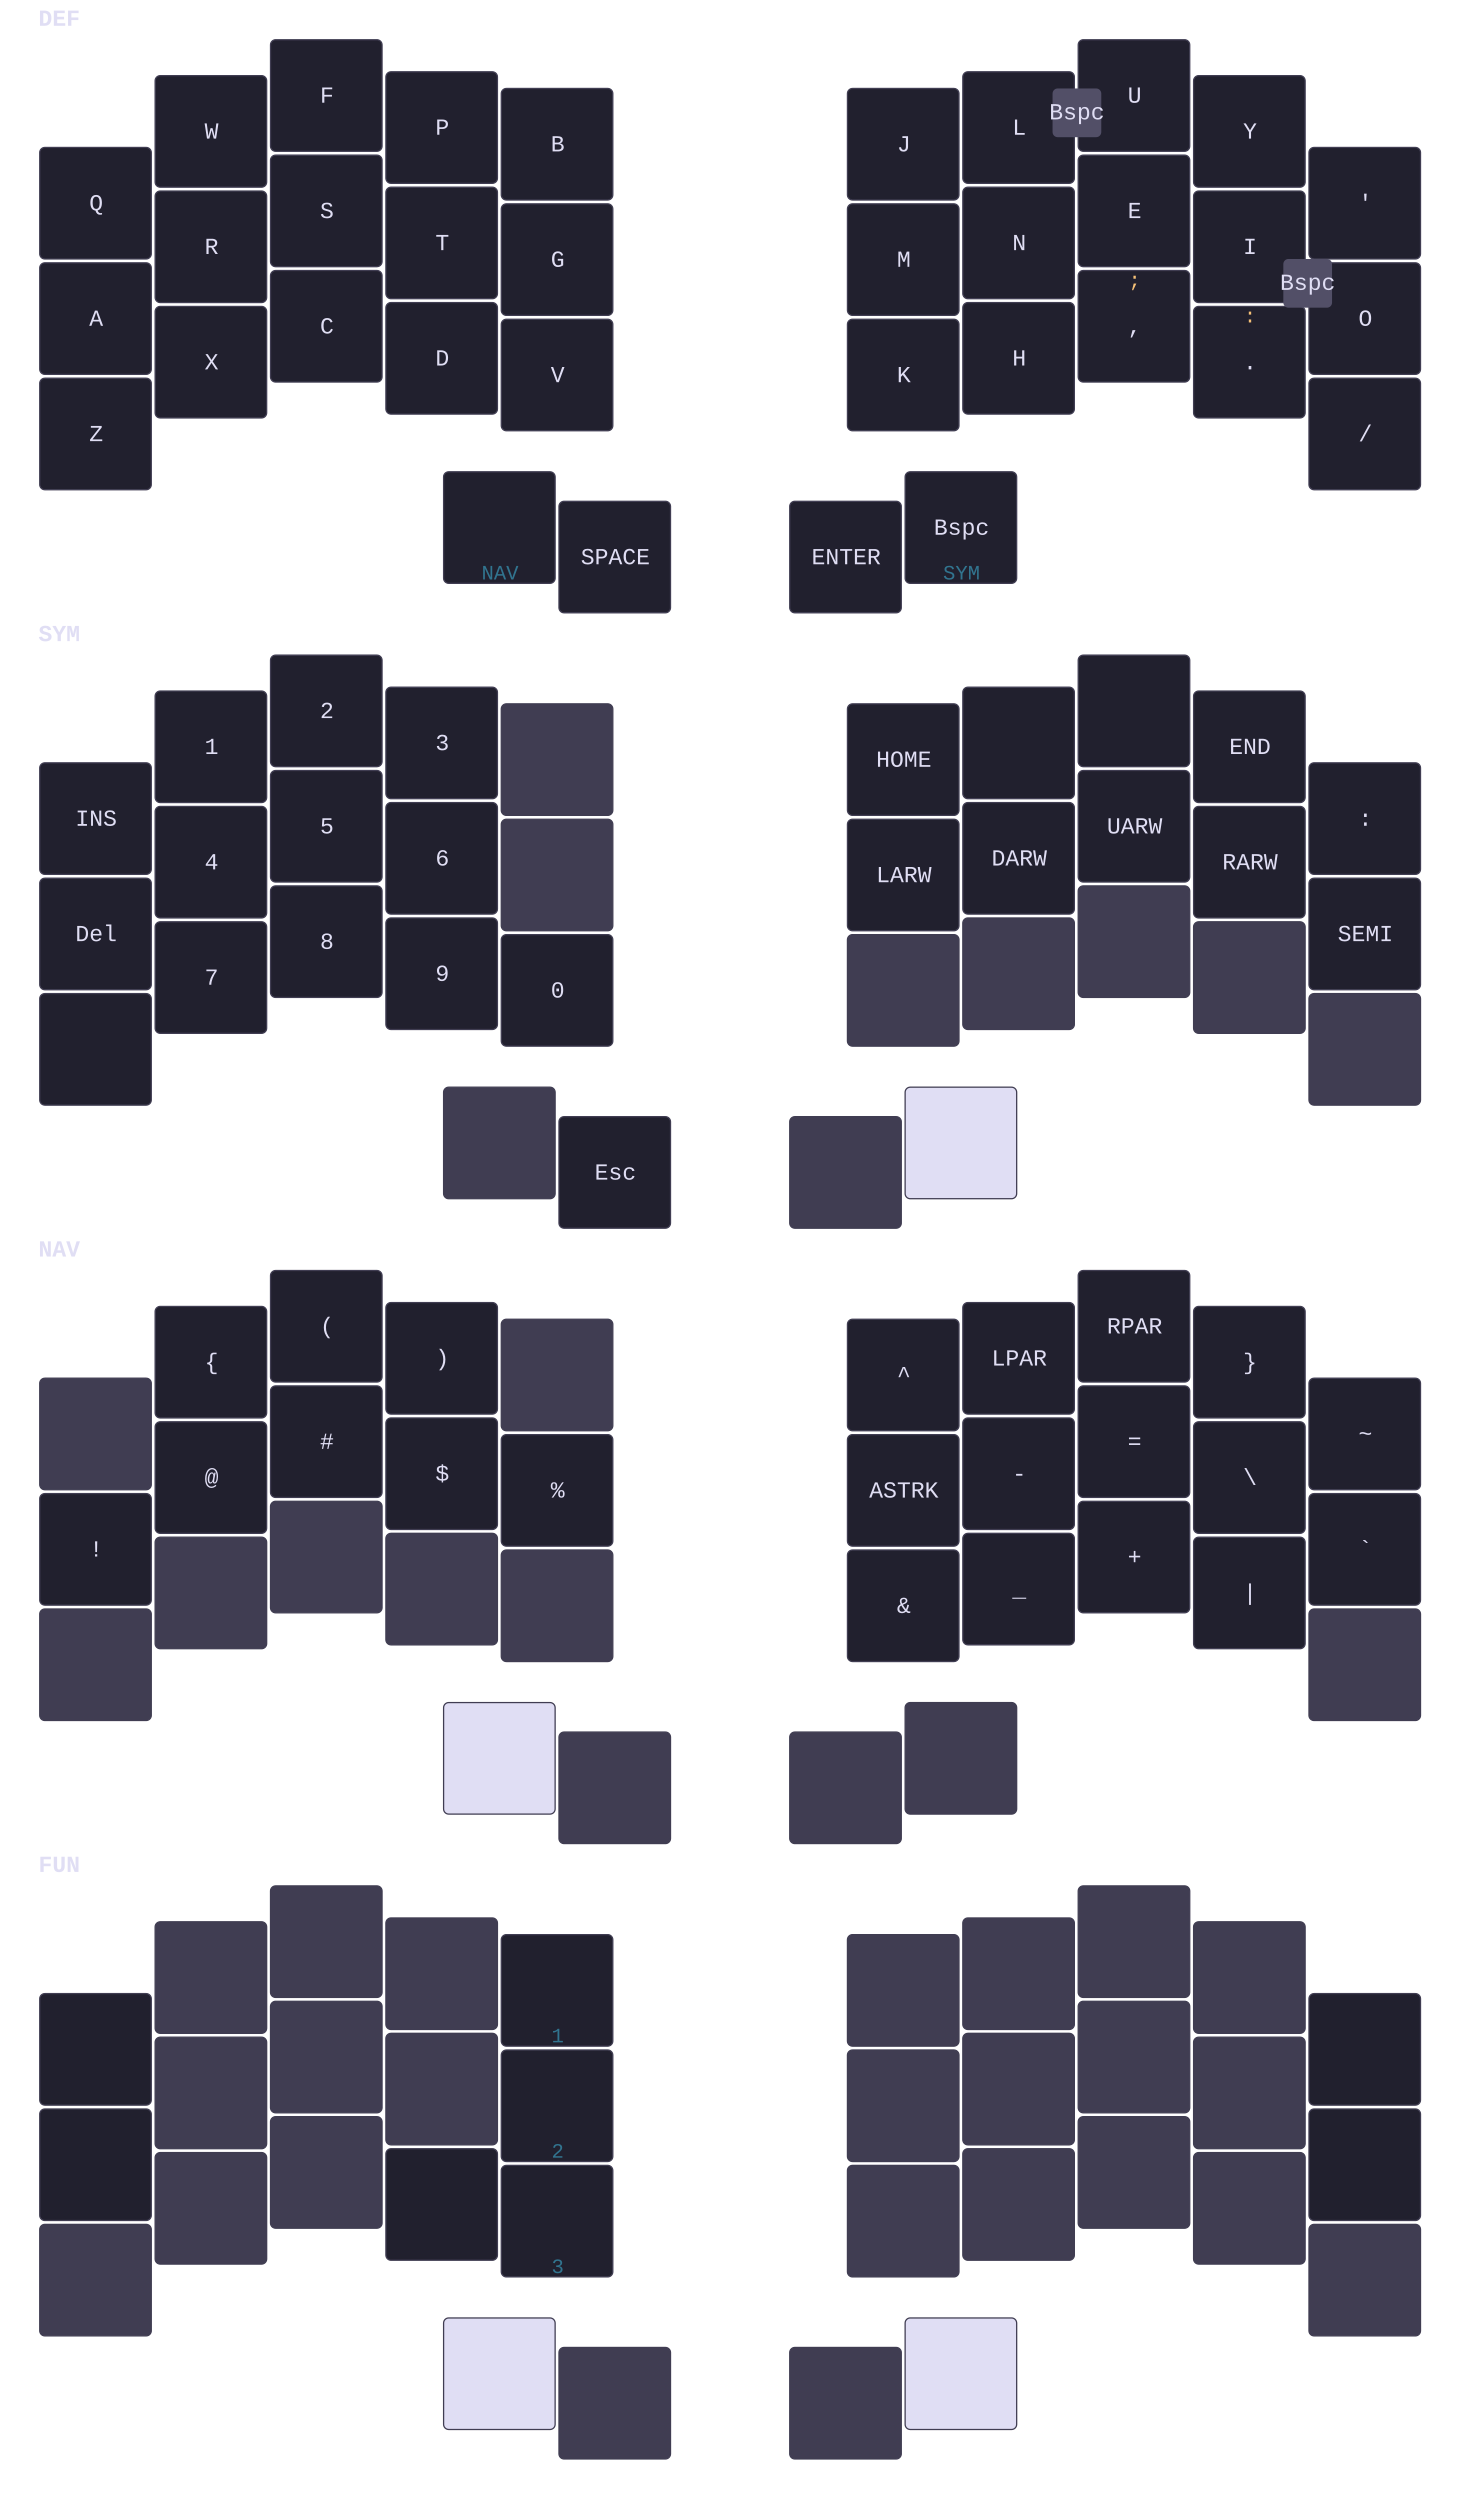
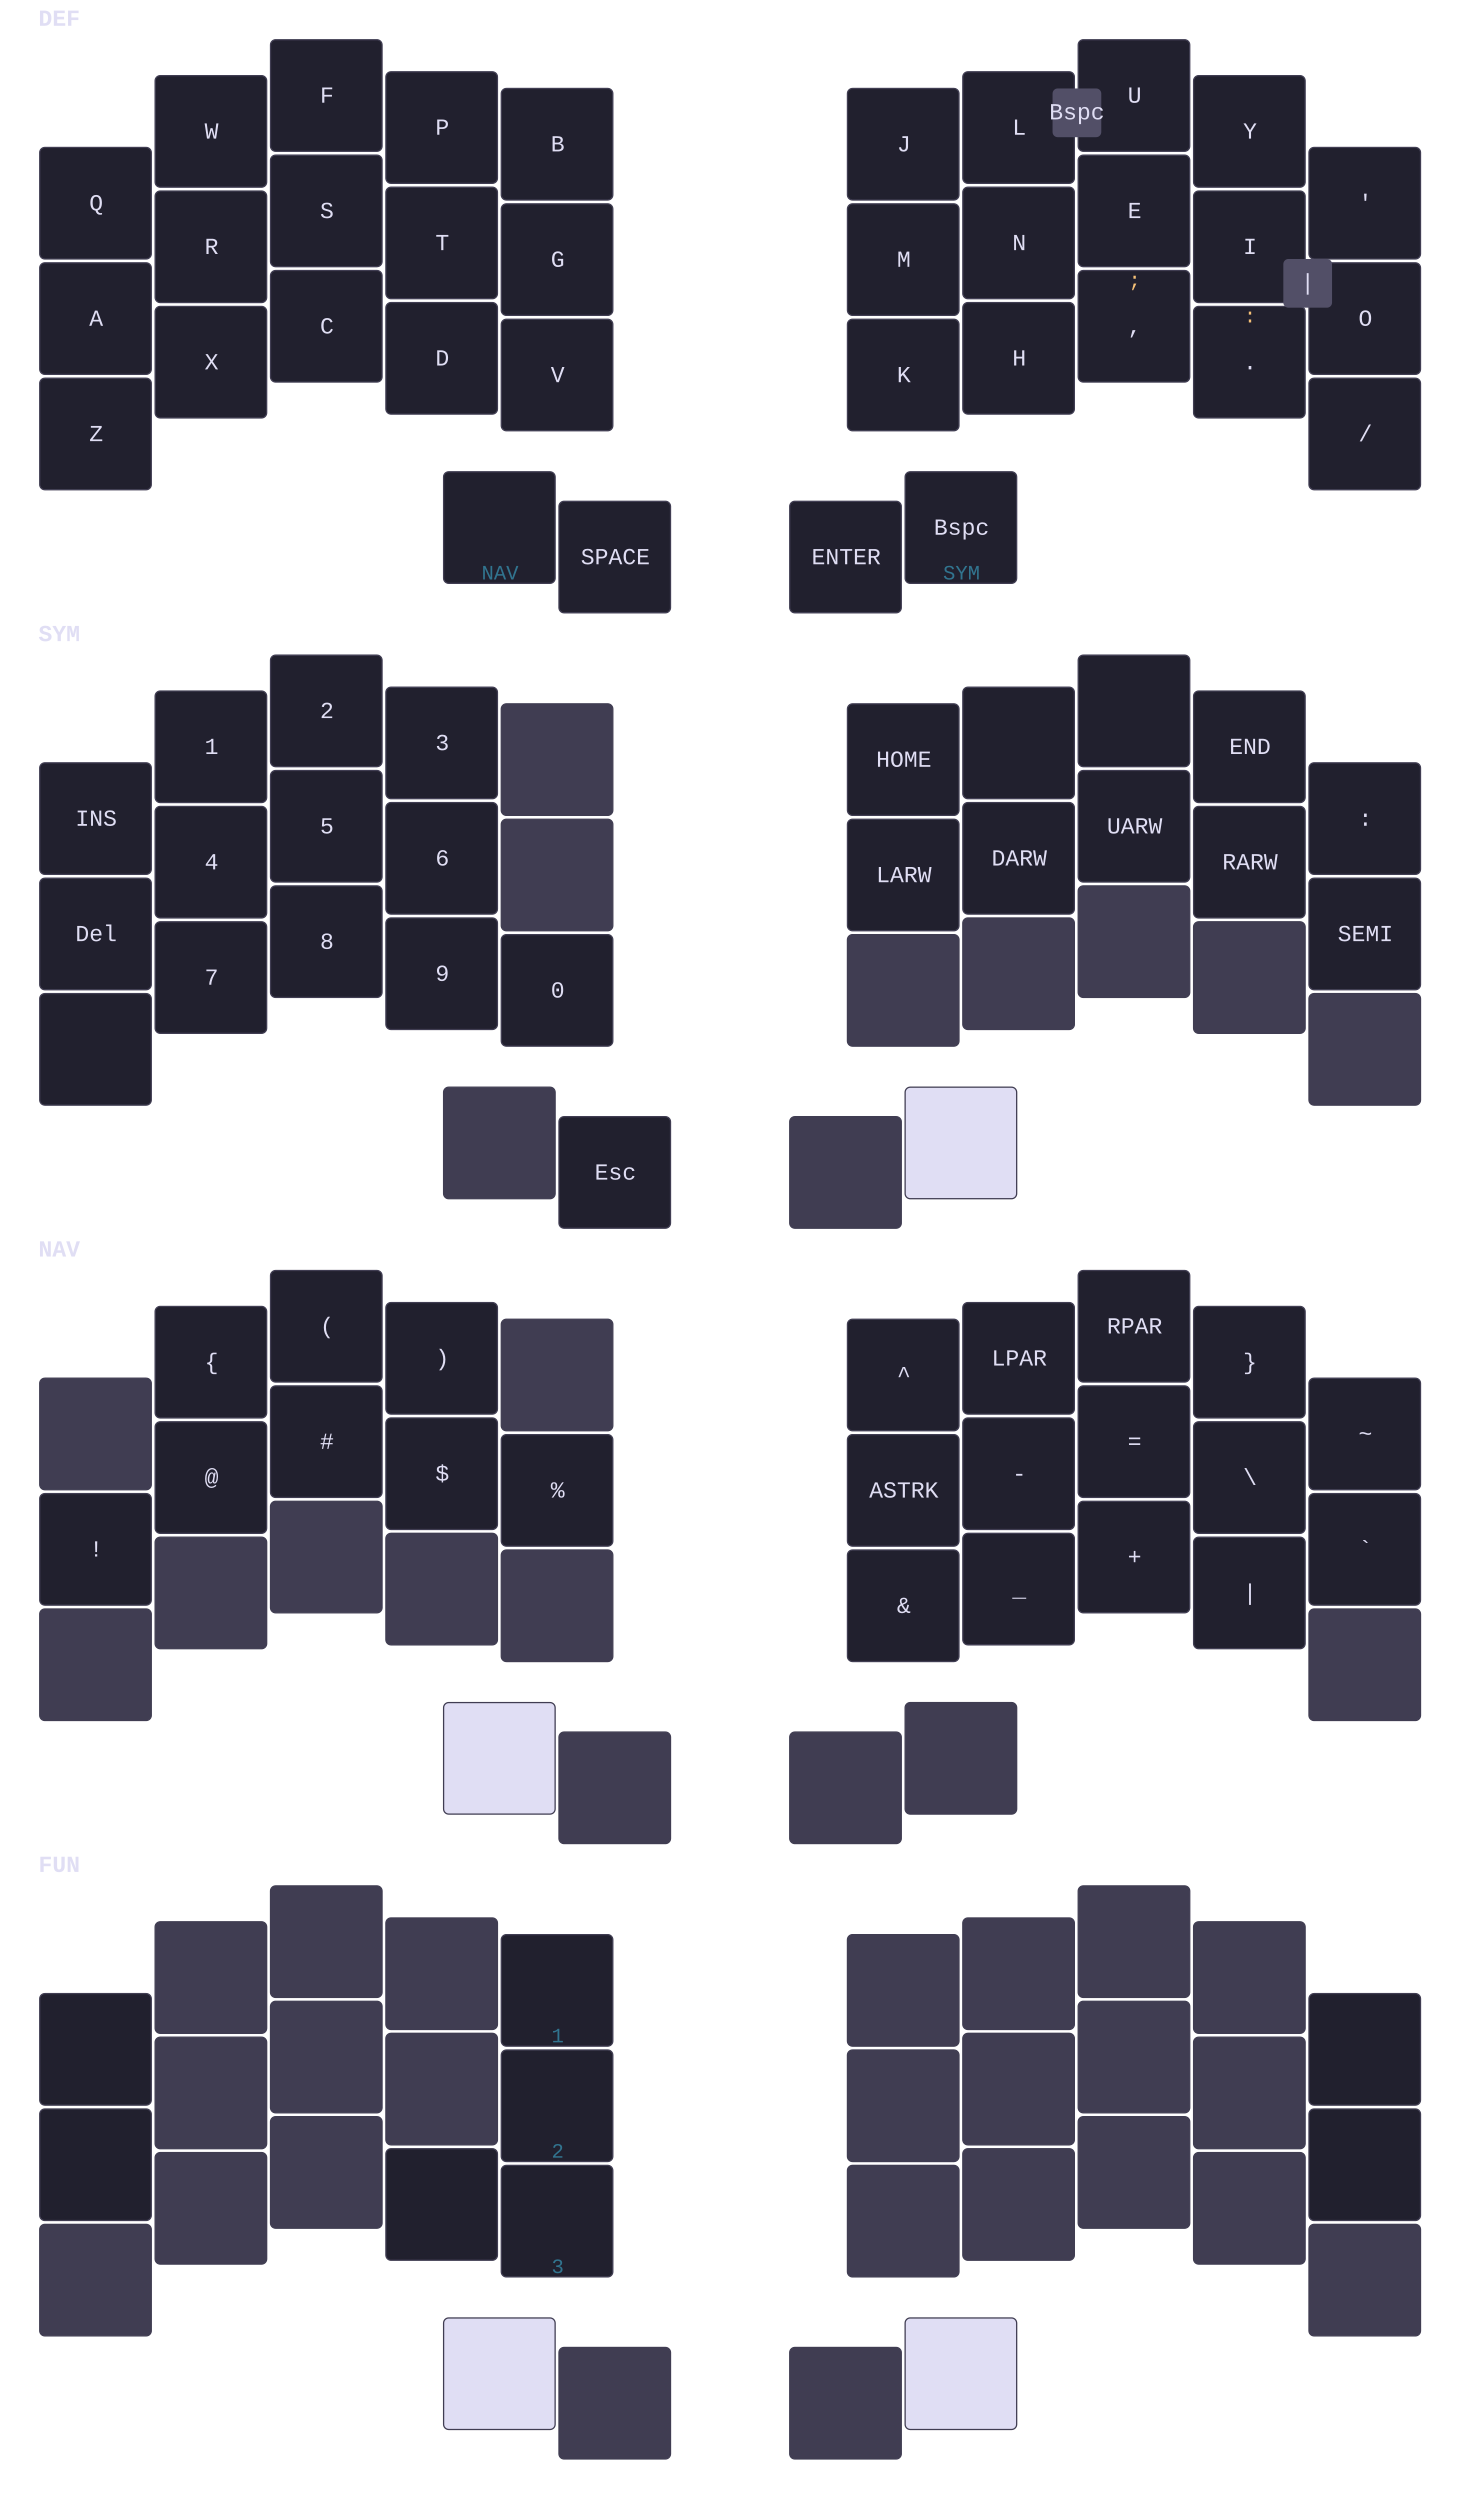
<svg xmlns="http://www.w3.org/2000/svg" xmlns:xlink="http://www.w3.org/1999/xlink" width="1140" height="1950" viewBox="0 0 1140 1950" class="keymap">
  <defs>/* start glyphs */
<svg id="mdi:alpha-w-box">
      <svg id="mdi-alpha-w-box" viewBox="0 0 24 24">
        <path d="M9,17H15A2,2 0 0,0 17,15V7H15V15H13V8H11V15H9V7H7V15A2,2 0 0,0 9,17M5,3H19A2,2 0 0,1 21,5V19A2,2 0 0,1 19,21H5A2,2 0 0,1 3,19V5A2,2 0 0,1 5,3Z" />
      </svg>
    </svg>
    <svg id="mdi:apple-keyboard-command">
      <svg id="mdi-apple-keyboard-command" viewBox="0 0 24 24">
        <path d="M6,2A4,4 0 0,1 10,6V8H14V6A4,4 0 0,1 18,2A4,4 0 0,1 22,6A4,4 0 0,1 18,10H16V14H18A4,4 0 0,1 22,18A4,4 0 0,1 18,22A4,4 0 0,1 14,18V16H10V18A4,4 0 0,1 6,22A4,4 0 0,1 2,18A4,4 0 0,1 6,14H8V10H6A4,4 0 0,1 2,6A4,4 0 0,1 6,2M16,18A2,2 0 0,0 18,20A2,2 0 0,0 20,18A2,2 0 0,0 18,16H16V18M14,10H10V14H14V10M6,16A2,2 0 0,0 4,18A2,2 0 0,0 6,20A2,2 0 0,0 8,18V16H6M8,6A2,2 0 0,0 6,4A2,2 0 0,0 4,6A2,2 0 0,0 6,8H8V6M18,8A2,2 0 0,0 20,6A2,2 0 0,0 18,4A2,2 0 0,0 16,6V8H18Z" />
      </svg>
    </svg>
    <svg id="mdi:apple-keyboard-control">
      <svg id="mdi-apple-keyboard-control" viewBox="0 0 24 24">
        <path d="M19.78,11.78L18.36,13.19L12,6.83L5.64,13.19L4.22,11.78L12,4L19.78,11.78Z" />
      </svg>
    </svg>
    <svg id="mdi:apple-keyboard-option">
      <svg id="mdi-apple-keyboard-option" viewBox="0 0 24 24">
        <path d="M3,4H9.11L16.15,18H21V20H14.88L7.84,6H3V4M14,4H21V6H14V4Z" />
      </svg>
    </svg>
    <svg id="mdi:apple-keyboard-shift">
      <svg id="mdi-apple-keyboard-shift" viewBox="0 0 24 24">
        <path d="M15,18V12H17.17L12,6.83L6.83,12H9V18H15M12,4L22,14H17V20H7V14H2L12,4Z" />
      </svg>
    </svg>
    <svg id="mdi:backup-restore">
      <svg id="mdi-backup-restore" viewBox="0 0 24 24">
        <path d="M12,3A9,9 0 0,0 3,12H0L4,16L8,12H5A7,7 0 0,1 12,5A7,7 0 0,1 19,12A7,7 0 0,1 12,19C10.5,19 9.09,18.5 7.94,17.7L6.5,19.14C8.04,20.3 9.94,21 12,21A9,9 0 0,0 21,12A9,9 0 0,0 12,3M14,12A2,2 0 0,0 12,10A2,2 0 0,0 10,12A2,2 0 0,0 12,14A2,2 0 0,0 14,12Z" />
      </svg>
    </svg>
    <svg id="mdi:bluetooth-connect">
      <svg id="mdi-bluetooth-connect" viewBox="0 0 24 24">
        <path d="M19,10L17,12L19,14L21,12M14.88,16.29L13,18.17V14.41M13,5.83L14.88,7.71L13,9.58M17.71,7.71L12,2H11V9.58L6.41,5L5,6.41L10.59,12L5,17.58L6.41,19L11,14.41V22H12L17.71,16.29L13.41,12M7,12L5,10L3,12L5,14L7,12Z" />
      </svg>
    </svg>
    <svg id="mdi:bluetooth-off">
      <svg id="mdi-bluetooth-off" viewBox="0 0 24 24">
        <path d="M13,5.83L14.88,7.71L13.28,9.31L14.69,10.72L17.71,7.7L12,2H11V7.03L13,9.03M5.41,4L4,5.41L10.59,12L5,17.59L6.41,19L11,14.41V22H12L16.29,17.71L18.59,20L20,18.59M13,18.17V14.41L14.88,16.29" />
      </svg>
    </svg>
    <svg id="mdi:chevron-double-down">
      <svg id="mdi-chevron-double-down" viewBox="0 0 24 24">
        <path d="M16.59,5.59L18,7L12,13L6,7L7.41,5.59L12,10.17L16.59,5.59M16.59,11.59L18,13L12,19L6,13L7.41,11.59L12,16.17L16.59,11.59Z" />
      </svg>
    </svg>
    <svg id="mdi:chevron-double-up">
      <svg id="mdi-chevron-double-up" viewBox="0 0 24 24">
        <path d="M7.41,18.41L6,17L12,11L18,17L16.59,18.41L12,13.83L7.41,18.41M7.41,12.41L6,11L12,5L18,11L16.59,12.41L12,7.83L7.41,12.41Z" />
      </svg>
    </svg>
    <svg id="mdi:keyboard-tab">
      <svg id="mdi-keyboard-tab" viewBox="0 0 24 24">
        <path d="M20,18H22V6H20M11.59,7.41L15.17,11H1V13H15.17L11.59,16.58L13,18L19,12L13,6L11.59,7.41Z" />
      </svg>
    </svg>
    <svg id="mdi:progress-download">
      <svg id="mdi-progress-download" viewBox="0 0 24 24">
        <path d="M13,2.03C17.73,2.5 21.5,6.25 21.95,11C22.5,16.5 18.5,21.38 13,21.93V19.93C16.64,19.5 19.5,16.61 19.96,12.97C20.5,8.58 17.39,4.59 13,4.05V2.05L13,2.03M11,2.06V4.06C9.57,4.26 8.22,4.84 7.1,5.74L5.67,4.26C7.19,3 9.05,2.25 11,2.06M4.26,5.67L5.69,7.1C4.8,8.23 4.24,9.58 4.05,11H2.05C2.25,9.04 3,7.19 4.26,5.67M2.06,13H4.06C4.24,14.42 4.81,15.77 5.69,16.9L4.27,18.33C3.03,16.81 2.26,14.96 2.06,13M7.1,18.37C8.23,19.25 9.58,19.82 11,20V22C9.04,21.79 7.18,21 5.67,19.74L7.1,18.37M12,16.5L7.5,12H11V8H13V12H16.5L12,16.5Z" />
      </svg>
    </svg>
    <svg id="mdi:transfer">
      <svg id="mdi-transfer" viewBox="0 0 24 24">
        <path d="M8 4A2 2 0 0 0 6 6V10H8V6H16V9H13.5L17 12.5L20.5 9H18V6A2 2 0 0 0 16 4H8M3 12V14H11V12H3M3 15V17H11V15H3M13 15V17H21V15H13M3 18V20H11V18H3M13 18V20H21V18H13Z" />
      </svg>
    </svg>
  </defs>/* end glyphs */
<style>/* inherit to force styles through use tags */
svg path {
    fill: inherit;
}

/* root DOM */
svg.keymap {
    font-family: SFMono-Regular,Consolas,Liberation Mono,Menlo,monospace;
    font-size: 18px;
    font-kerning: normal;
    text-rendering: optimizeLegibility;
    background: #26233a;
}

rect.key {
    fill: #21202e ; /* switch background key color */
    stroke: #403d52; /* switch border color */
    stroke-width: 1;
}

/* default key side styling, only used is draw_key_sides is set */
rect.side {
    filter: brightness(90%);
}

/* color accent for combo boxes */
rect.combo, rect.combo-separate {
    fill: #524f67;
}

/* color accent for held keys */
rect.held, rect.combo.held {
    fill: #e0def4;
}

/* color accent for ghost (optional) keys */
rect.ghost, rect.combo.ghost {
    stroke-dasharray: 4, 4;
    stroke-width: 2;
}

text {
    text-anchor: middle;
    dominant-baseline: middle;
}

/* main layer keys text */
text.tap, text.combo, use.tap {
    fill: #e0def4;
}
text.hold {
    fill: #31748f;
    font-size: 16px; /* simlar to glyph_hold_size */
}
use.hold {
    fill: #31748f;
}

/* styling for layer labels */
text.label {
    font-weight: bold;
    text-anchor: start;
    fill: #e0def4;
    stroke-width: 0;
    paint-order: stroke;
    text-transform: uppercase;
}

/* styling for combo tap, and key hold/shifted label text */
text.combo, text.shifted {
}

text.hold {
    text-anchor: middle;
    dominant-baseline: auto;
}

text.shifted {
    text-anchor: middle;
    dominant-baseline: hanging;
    font-size: 16px;
    fill: #f6c177;
}

/* styling for hold/shifted label text in combo box */
text.combo.hold, text.combo.shifted {
    font-size: 8px;
}

/* lighter symbol for transparent keys */
rect.trans {
    fill: #403d52;
}
use.trans {
    fill: #6e6a86;
}

/* styling for combo dendrons */
path.combo {
    stroke-width: 1;
    stroke: gray;
    fill: none;
}

/* Start Tabler Icons Cleanup */
/* cannot use height/width with glyphs */
.icon-tabler &gt; path {
    fill: inherit;
    stroke: inherit;
    stroke-width: 2;
}
/* hide tabler's default box */
.icon-tabler &gt; path[stroke="none"][fill="none"] {
    visibility: hidden;
}
/* End Tabler Icons Cleanup */
</style>
  <g transform="translate(30, 0)" class="layer-DEF">
    <text x="0" y="15" class="label">DEF</text>
    <g transform="translate(0, 30)">
      <g transform="translate(45, 129)" class="key keypos-0">
        <rect rx="4" ry="4" x="-44" y="-44" width="87" height="87" class="key" />
        <text x="0" y="0" class="key tap">Q</text>
      </g>
      <g transform="translate(135, 73)" class="key keypos-1">
        <rect rx="4" ry="4" x="-44" y="-44" width="87" height="87" class="key" />
        <text x="0" y="0" class="key tap">W</text>
      </g>
      <g transform="translate(225, 45)" class="key keypos-2">
        <rect rx="4" ry="4" x="-44" y="-44" width="87" height="87" class="key" />
        <text x="0" y="0" class="key tap">F</text>
      </g>
      <g transform="translate(315, 70)" class="key keypos-3">
        <rect rx="4" ry="4" x="-44" y="-44" width="87" height="87" class="key" />
        <text x="0" y="0" class="key tap">P</text>
      </g>
      <g transform="translate(405, 83)" class="key keypos-4">
        <rect rx="4" ry="4" x="-44" y="-44" width="87" height="87" class="key" />
        <text x="0" y="0" class="key tap">B</text>
      </g>
      <g transform="translate(675, 83)" class="key keypos-5">
        <rect rx="4" ry="4" x="-44" y="-44" width="87" height="87" class="key" />
        <text x="0" y="0" class="key tap">J</text>
      </g>
      <g transform="translate(765, 70)" class="key keypos-6">
        <rect rx="4" ry="4" x="-44" y="-44" width="87" height="87" class="key" />
        <text x="0" y="0" class="key tap">L</text>
      </g>
      <g transform="translate(855, 45)" class="key keypos-7">
        <rect rx="4" ry="4" x="-44" y="-44" width="87" height="87" class="key" />
        <text x="0" y="0" class="key tap">U</text>
      </g>
      <g transform="translate(945, 73)" class="key keypos-8">
        <rect rx="4" ry="4" x="-44" y="-44" width="87" height="87" class="key" />
        <text x="0" y="0" class="key tap">Y</text>
      </g>
      <g transform="translate(1035, 129)" class="key keypos-9">
        <rect rx="4" ry="4" x="-44" y="-44" width="87" height="87" class="key" />
        <text x="0" y="0" class="key tap">'</text>
      </g>
      <g transform="translate(45, 219)" class="key keypos-10">
        <rect rx="4" ry="4" x="-44" y="-44" width="87" height="87" class="key" />
        <text x="0" y="0" class="key tap">A</text>
        <use href="#mdi:apple-keyboard-command" xlink:href="#mdi:apple-keyboard-command" x="-8" y="24" height="16" width="16.0" class="key hold glyph mdi:apple-keyboard-command" />
      </g>
      <g transform="translate(135, 163)" class="key keypos-11">
        <rect rx="4" ry="4" x="-44" y="-44" width="87" height="87" class="key" />
        <text x="0" y="0" class="key tap">R</text>
        <use href="#mdi:apple-keyboard-option" xlink:href="#mdi:apple-keyboard-option" x="-8" y="24" height="16" width="16.0" class="key hold glyph mdi:apple-keyboard-option" />
      </g>
      <g transform="translate(225, 135)" class="key keypos-12">
        <rect rx="4" ry="4" x="-44" y="-44" width="87" height="87" class="key" />
        <text x="0" y="0" class="key tap">S</text>
        <use href="#mdi:apple-keyboard-control" xlink:href="#mdi:apple-keyboard-control" x="-8" y="24" height="16" width="16.0" class="key hold glyph mdi:apple-keyboard-control" />
      </g>
      <g transform="translate(315, 160)" class="key keypos-13">
        <rect rx="4" ry="4" x="-44" y="-44" width="87" height="87" class="key" />
        <text x="0" y="0" class="key tap">T</text>
        <use href="#mdi:apple-keyboard-shift" xlink:href="#mdi:apple-keyboard-shift" x="-8" y="24" height="16" width="16.0" class="key hold glyph mdi:apple-keyboard-shift" />
      </g>
      <g transform="translate(405, 173)" class="key keypos-14">
        <rect rx="4" ry="4" x="-44" y="-44" width="87" height="87" class="key" />
        <text x="0" y="0" class="key tap">G</text>
      </g>
      <g transform="translate(675, 173)" class="key keypos-15">
        <rect rx="4" ry="4" x="-44" y="-44" width="87" height="87" class="key" />
        <text x="0" y="0" class="key tap">M</text>
      </g>
      <g transform="translate(765, 160)" class="key keypos-16">
        <rect rx="4" ry="4" x="-44" y="-44" width="87" height="87" class="key" />
        <text x="0" y="0" class="key tap">N</text>
        <use href="#mdi:apple-keyboard-shift" xlink:href="#mdi:apple-keyboard-shift" x="-8" y="24" height="16" width="16.0" class="key hold glyph mdi:apple-keyboard-shift" />
      </g>
      <g transform="translate(855, 135)" class="key keypos-17">
        <rect rx="4" ry="4" x="-44" y="-44" width="87" height="87" class="key" />
        <text x="0" y="0" class="key tap">E</text>
        <use href="#mdi:apple-keyboard-control" xlink:href="#mdi:apple-keyboard-control" x="-8" y="24" height="16" width="16.0" class="key hold glyph mdi:apple-keyboard-control" />
      </g>
      <g transform="translate(945, 163)" class="key keypos-18">
        <rect rx="4" ry="4" x="-44" y="-44" width="87" height="87" class="key" />
        <text x="0" y="0" class="key tap">I</text>
        <use href="#mdi:apple-keyboard-option" xlink:href="#mdi:apple-keyboard-option" x="-8" y="24" height="16" width="16.0" class="key hold glyph mdi:apple-keyboard-option" />
      </g>
      <g transform="translate(1035, 219)" class="key keypos-19">
        <rect rx="4" ry="4" x="-44" y="-44" width="87" height="87" class="key" />
        <text x="0" y="0" class="key tap">O</text>
        <use href="#mdi:apple-keyboard-command" xlink:href="#mdi:apple-keyboard-command" x="-8" y="24" height="16" width="16.0" class="key hold glyph mdi:apple-keyboard-command" />
      </g>
      <g transform="translate(45, 309)" class="key keypos-20">
        <rect rx="4" ry="4" x="-44" y="-44" width="87" height="87" class="key" />
        <text x="0" y="0" class="key tap">Z</text>
      </g>
      <g transform="translate(135, 253)" class="key keypos-21">
        <rect rx="4" ry="4" x="-44" y="-44" width="87" height="87" class="key" />
        <text x="0" y="0" class="key tap">X</text>
      </g>
      <g transform="translate(225, 225)" class="key keypos-22">
        <rect rx="4" ry="4" x="-44" y="-44" width="87" height="87" class="key" />
        <text x="0" y="0" class="key tap">C</text>
      </g>
      <g transform="translate(315, 250)" class="key keypos-23">
        <rect rx="4" ry="4" x="-44" y="-44" width="87" height="87" class="key" />
        <text x="0" y="0" class="key tap">D</text>
      </g>
      <g transform="translate(405, 263)" class="key keypos-24">
        <rect rx="4" ry="4" x="-44" y="-44" width="87" height="87" class="key" />
        <text x="0" y="0" class="key tap">V</text>
      </g>
      <g transform="translate(675, 263)" class="key keypos-25">
        <rect rx="4" ry="4" x="-44" y="-44" width="87" height="87" class="key" />
        <text x="0" y="0" class="key tap">K</text>
      </g>
      <g transform="translate(765, 250)" class="key keypos-26">
        <rect rx="4" ry="4" x="-44" y="-44" width="87" height="87" class="key" />
        <text x="0" y="0" class="key tap">H</text>
      </g>
      <g transform="translate(855, 225)" class="key keypos-27">
        <rect rx="4" ry="4" x="-44" y="-44" width="87" height="87" class="key" />
        <text x="0" y="0" class="key tap">,</text>
        <text x="0" y="-40" class="key shifted">;</text>
      </g>
      <g transform="translate(945, 253)" class="key keypos-28">
        <rect rx="4" ry="4" x="-44" y="-44" width="87" height="87" class="key" />
        <text x="0" y="0" class="key tap">.</text>
        <text x="0" y="-40" class="key shifted">:</text>
      </g>
      <g transform="translate(1035, 309)" class="key keypos-29">
        <rect rx="4" ry="4" x="-44" y="-44" width="87" height="87" class="key" />
        <text x="0" y="0" class="key tap">/</text>
      </g>
      <g transform="translate(360, 382)" class="key keypos-30">
        <rect rx="4" ry="4" x="-44" y="-44" width="87" height="87" class="key" />
        <use href="#mdi:keyboard-tab" xlink:href="#mdi:keyboard-tab" x="-10" y="-10" height="20" width="20.0" class="key tap glyph mdi:keyboard-tab" />
        <text x="0" y="40" class="key hold">NAV</text>
      </g>
      <g transform="translate(450, 405)" class="key keypos-31">
        <rect rx="4" ry="4" x="-44" y="-44" width="87" height="87" class="key" />
        <text x="0" y="0" class="key tap">SPACE</text>
      </g>
      <g transform="translate(630, 405)" class="key keypos-32">
        <rect rx="4" ry="4" x="-44" y="-44" width="87" height="87" class="key" />
        <text x="0" y="0" class="key tap">ENTER</text>
      </g>
      <g transform="translate(720, 382)" class="key keypos-33">
        <rect rx="4" ry="4" x="-44" y="-44" width="87" height="87" class="key" />
        <text x="0" y="0" class="key tap">Bspc</text>
        <text x="0" y="40" class="key hold">SYM</text>
      </g>
      <g class="combo combopos-0">
        <rect rx="4" ry="4" x="791" y="39" width="38" height="38" class="combo" />
        <text x="810" y="58" class="combo tap">Bspc</text>
      </g>
      <g class="combo combopos-1">
        <rect rx="4" ry="4" x="971" y="172" width="38" height="38" class="combo" />
-         <text x="990" y="191" class="combo tap">Bspc</text>
+         <text x="990" y="191" class="combo tap">|</text>
      </g>
    </g>
  </g>
  <g transform="translate(30, 480)" class="layer-SYM">
    <text x="0" y="15" class="label">SYM</text>
    <g transform="translate(0, 30)">
      <g transform="translate(45, 129)" class="key keypos-0">
        <rect rx="4" ry="4" x="-44" y="-44" width="87" height="87" class="key" />
        <text x="0" y="0" class="key tap">INS</text>
      </g>
      <g transform="translate(135, 73)" class="key keypos-1">
        <rect rx="4" ry="4" x="-44" y="-44" width="87" height="87" class="key" />
        <text x="0" y="0" class="key tap">1</text>
      </g>
      <g transform="translate(225, 45)" class="key keypos-2">
        <rect rx="4" ry="4" x="-44" y="-44" width="87" height="87" class="key" />
        <text x="0" y="0" class="key tap">2</text>
      </g>
      <g transform="translate(315, 70)" class="key keypos-3">
        <rect rx="4" ry="4" x="-44" y="-44" width="87" height="87" class="key" />
        <text x="0" y="0" class="key tap">3</text>
      </g>
      <g transform="translate(405, 83)" class="key trans keypos-4">
        <rect rx="4" ry="4" x="-44" y="-44" width="87" height="87" class="key trans" />
        <use href="#mdi:transfer" xlink:href="#mdi:transfer" x="-10" y="-10" height="20" width="20.0" class="key trans tap glyph mdi:transfer" />
      </g>
      <g transform="translate(675, 83)" class="key keypos-5">
        <rect rx="4" ry="4" x="-44" y="-44" width="87" height="87" class="key" />
        <text x="0" y="0" class="key tap">HOME</text>
      </g>
      <g transform="translate(765, 70)" class="key keypos-6">
        <rect rx="4" ry="4" x="-44" y="-44" width="87" height="87" class="key" />
        <use href="#mdi:chevron-double-down" xlink:href="#mdi:chevron-double-down" x="-10" y="-10" height="20" width="20.0" class="key tap glyph mdi:chevron-double-down" />
      </g>
      <g transform="translate(855, 45)" class="key keypos-7">
        <rect rx="4" ry="4" x="-44" y="-44" width="87" height="87" class="key" />
        <use href="#mdi:chevron-double-up" xlink:href="#mdi:chevron-double-up" x="-10" y="-10" height="20" width="20.0" class="key tap glyph mdi:chevron-double-up" />
      </g>
      <g transform="translate(945, 73)" class="key keypos-8">
        <rect rx="4" ry="4" x="-44" y="-44" width="87" height="87" class="key" />
        <text x="0" y="0" class="key tap">END</text>
      </g>
      <g transform="translate(1035, 129)" class="key keypos-9">
        <rect rx="4" ry="4" x="-44" y="-44" width="87" height="87" class="key" />
        <text x="0" y="0" class="key tap">:</text>
      </g>
      <g transform="translate(45, 219)" class="key keypos-10">
        <rect rx="4" ry="4" x="-44" y="-44" width="87" height="87" class="key" />
        <text x="0" y="0" class="key tap">Del</text>
      </g>
      <g transform="translate(135, 163)" class="key keypos-11">
        <rect rx="4" ry="4" x="-44" y="-44" width="87" height="87" class="key" />
        <text x="0" y="0" class="key tap">4</text>
      </g>
      <g transform="translate(225, 135)" class="key keypos-12">
        <rect rx="4" ry="4" x="-44" y="-44" width="87" height="87" class="key" />
        <text x="0" y="0" class="key tap">5</text>
      </g>
      <g transform="translate(315, 160)" class="key keypos-13">
        <rect rx="4" ry="4" x="-44" y="-44" width="87" height="87" class="key" />
        <text x="0" y="0" class="key tap">6</text>
      </g>
      <g transform="translate(405, 173)" class="key trans keypos-14">
        <rect rx="4" ry="4" x="-44" y="-44" width="87" height="87" class="key trans" />
        <use href="#mdi:transfer" xlink:href="#mdi:transfer" x="-10" y="-10" height="20" width="20.0" class="key trans tap glyph mdi:transfer" />
      </g>
      <g transform="translate(675, 173)" class="key keypos-15">
        <rect rx="4" ry="4" x="-44" y="-44" width="87" height="87" class="key" />
        <text x="0" y="0" class="key tap">LARW</text>
      </g>
      <g transform="translate(765, 160)" class="key keypos-16">
        <rect rx="4" ry="4" x="-44" y="-44" width="87" height="87" class="key" />
        <text x="0" y="0" class="key tap">DARW</text>
      </g>
      <g transform="translate(855, 135)" class="key keypos-17">
        <rect rx="4" ry="4" x="-44" y="-44" width="87" height="87" class="key" />
        <text x="0" y="0" class="key tap">UARW</text>
      </g>
      <g transform="translate(945, 163)" class="key keypos-18">
        <rect rx="4" ry="4" x="-44" y="-44" width="87" height="87" class="key" />
        <text x="0" y="0" class="key tap">RARW</text>
      </g>
      <g transform="translate(1035, 219)" class="key keypos-19">
        <rect rx="4" ry="4" x="-44" y="-44" width="87" height="87" class="key" />
        <text x="0" y="0" class="key tap">SEMI</text>
      </g>
      <g transform="translate(45, 309)" class="key keypos-20">
        <rect rx="4" ry="4" x="-44" y="-44" width="87" height="87" class="key" />
        <use href="#mdi:alpha-w-box" xlink:href="#mdi:alpha-w-box" x="-10" y="-10" height="20" width="20.0" class="key tap glyph mdi:alpha-w-box" />
      </g>
      <g transform="translate(135, 253)" class="key keypos-21">
        <rect rx="4" ry="4" x="-44" y="-44" width="87" height="87" class="key" />
        <text x="0" y="0" class="key tap">7</text>
      </g>
      <g transform="translate(225, 225)" class="key keypos-22">
        <rect rx="4" ry="4" x="-44" y="-44" width="87" height="87" class="key" />
        <text x="0" y="0" class="key tap">8</text>
      </g>
      <g transform="translate(315, 250)" class="key keypos-23">
        <rect rx="4" ry="4" x="-44" y="-44" width="87" height="87" class="key" />
        <text x="0" y="0" class="key tap">9</text>
      </g>
      <g transform="translate(405, 263)" class="key keypos-24">
        <rect rx="4" ry="4" x="-44" y="-44" width="87" height="87" class="key" />
        <text x="0" y="0" class="key tap">0</text>
      </g>
      <g transform="translate(675, 263)" class="key trans keypos-25">
        <rect rx="4" ry="4" x="-44" y="-44" width="87" height="87" class="key trans" />
        <use href="#mdi:transfer" xlink:href="#mdi:transfer" x="-10" y="-10" height="20" width="20.0" class="key trans tap glyph mdi:transfer" />
      </g>
      <g transform="translate(765, 250)" class="key trans keypos-26">
        <rect rx="4" ry="4" x="-44" y="-44" width="87" height="87" class="key trans" />
        <use href="#mdi:transfer" xlink:href="#mdi:transfer" x="-10" y="-10" height="20" width="20.0" class="key trans tap glyph mdi:transfer" />
      </g>
      <g transform="translate(855, 225)" class="key trans keypos-27">
        <rect rx="4" ry="4" x="-44" y="-44" width="87" height="87" class="key trans" />
        <use href="#mdi:transfer" xlink:href="#mdi:transfer" x="-10" y="-10" height="20" width="20.0" class="key trans tap glyph mdi:transfer" />
      </g>
      <g transform="translate(945, 253)" class="key trans keypos-28">
        <rect rx="4" ry="4" x="-44" y="-44" width="87" height="87" class="key trans" />
        <use href="#mdi:transfer" xlink:href="#mdi:transfer" x="-10" y="-10" height="20" width="20.0" class="key trans tap glyph mdi:transfer" />
      </g>
      <g transform="translate(1035, 309)" class="key trans keypos-29">
        <rect rx="4" ry="4" x="-44" y="-44" width="87" height="87" class="key trans" />
        <use href="#mdi:transfer" xlink:href="#mdi:transfer" x="-10" y="-10" height="20" width="20.0" class="key trans tap glyph mdi:transfer" />
      </g>
      <g transform="translate(360, 382)" class="key trans keypos-30">
        <rect rx="4" ry="4" x="-44" y="-44" width="87" height="87" class="key trans" />
        <use href="#mdi:transfer" xlink:href="#mdi:transfer" x="-10" y="-10" height="20" width="20.0" class="key trans tap glyph mdi:transfer" />
      </g>
      <g transform="translate(450, 405)" class="key keypos-31">
        <rect rx="4" ry="4" x="-44" y="-44" width="87" height="87" class="key" />
        <text x="0" y="0" class="key tap">Esc</text>
      </g>
      <g transform="translate(630, 405)" class="key trans keypos-32">
        <rect rx="4" ry="4" x="-44" y="-44" width="87" height="87" class="key trans" />
        <use href="#mdi:transfer" xlink:href="#mdi:transfer" x="-10" y="-10" height="20" width="20.0" class="key trans tap glyph mdi:transfer" />
      </g>
      <g transform="translate(720, 382)" class="key held keypos-33">
        <rect rx="4" ry="4" x="-44" y="-44" width="87" height="87" class="key held" />
      </g>
    </g>
  </g>
  <g transform="translate(30, 960)" class="layer-NAV">
    <text x="0" y="15" class="label">NAV</text>
    <g transform="translate(0, 30)">
      <g transform="translate(45, 129)" class="key trans keypos-0">
        <rect rx="4" ry="4" x="-44" y="-44" width="87" height="87" class="key trans" />
        <use href="#mdi:transfer" xlink:href="#mdi:transfer" x="-10" y="-10" height="20" width="20.0" class="key trans tap glyph mdi:transfer" />
      </g>
      <g transform="translate(135, 73)" class="key keypos-1">
        <rect rx="4" ry="4" x="-44" y="-44" width="87" height="87" class="key" />
        <text x="0" y="0" class="key tap">{</text>
      </g>
      <g transform="translate(225, 45)" class="key keypos-2">
        <rect rx="4" ry="4" x="-44" y="-44" width="87" height="87" class="key" />
        <text x="0" y="0" class="key tap">(</text>
      </g>
      <g transform="translate(315, 70)" class="key keypos-3">
        <rect rx="4" ry="4" x="-44" y="-44" width="87" height="87" class="key" />
        <text x="0" y="0" class="key tap">)</text>
      </g>
      <g transform="translate(405, 83)" class="key trans keypos-4">
        <rect rx="4" ry="4" x="-44" y="-44" width="87" height="87" class="key trans" />
        <use href="#mdi:transfer" xlink:href="#mdi:transfer" x="-10" y="-10" height="20" width="20.0" class="key trans tap glyph mdi:transfer" />
      </g>
      <g transform="translate(675, 83)" class="key keypos-5">
        <rect rx="4" ry="4" x="-44" y="-44" width="87" height="87" class="key" />
        <text x="0" y="0" class="key tap">^</text>
      </g>
      <g transform="translate(765, 70)" class="key keypos-6">
        <rect rx="4" ry="4" x="-44" y="-44" width="87" height="87" class="key" />
        <text x="0" y="0" class="key tap">LPAR</text>
      </g>
      <g transform="translate(855, 45)" class="key keypos-7">
        <rect rx="4" ry="4" x="-44" y="-44" width="87" height="87" class="key" />
        <text x="0" y="0" class="key tap">RPAR</text>
      </g>
      <g transform="translate(945, 73)" class="key keypos-8">
        <rect rx="4" ry="4" x="-44" y="-44" width="87" height="87" class="key" />
        <text x="0" y="0" class="key tap">}</text>
      </g>
      <g transform="translate(1035, 129)" class="key keypos-9">
        <rect rx="4" ry="4" x="-44" y="-44" width="87" height="87" class="key" />
        <text x="0" y="0" class="key tap">~</text>
      </g>
      <g transform="translate(45, 219)" class="key keypos-10">
        <rect rx="4" ry="4" x="-44" y="-44" width="87" height="87" class="key" />
        <text x="0" y="0" class="key tap">!</text>
      </g>
      <g transform="translate(135, 163)" class="key keypos-11">
        <rect rx="4" ry="4" x="-44" y="-44" width="87" height="87" class="key" />
        <text x="0" y="0" class="key tap">@</text>
      </g>
      <g transform="translate(225, 135)" class="key keypos-12">
        <rect rx="4" ry="4" x="-44" y="-44" width="87" height="87" class="key" />
        <text x="0" y="0" class="key tap">#</text>
      </g>
      <g transform="translate(315, 160)" class="key keypos-13">
        <rect rx="4" ry="4" x="-44" y="-44" width="87" height="87" class="key" />
        <text x="0" y="0" class="key tap">$</text>
      </g>
      <g transform="translate(405, 173)" class="key keypos-14">
        <rect rx="4" ry="4" x="-44" y="-44" width="87" height="87" class="key" />
        <text x="0" y="0" class="key tap">%</text>
      </g>
      <g transform="translate(675, 173)" class="key keypos-15">
        <rect rx="4" ry="4" x="-44" y="-44" width="87" height="87" class="key" />
        <text x="0" y="0" class="key tap">ASTRK</text>
      </g>
      <g transform="translate(765, 160)" class="key keypos-16">
        <rect rx="4" ry="4" x="-44" y="-44" width="87" height="87" class="key" />
        <text x="0" y="0" class="key tap">-</text>
      </g>
      <g transform="translate(855, 135)" class="key keypos-17">
        <rect rx="4" ry="4" x="-44" y="-44" width="87" height="87" class="key" />
        <text x="0" y="0" class="key tap">=</text>
      </g>
      <g transform="translate(945, 163)" class="key keypos-18">
        <rect rx="4" ry="4" x="-44" y="-44" width="87" height="87" class="key" />
        <text x="0" y="0" class="key tap">\</text>
      </g>
      <g transform="translate(1035, 219)" class="key keypos-19">
        <rect rx="4" ry="4" x="-44" y="-44" width="87" height="87" class="key" />
        <text x="0" y="0" class="key tap">`</text>
      </g>
      <g transform="translate(45, 309)" class="key trans keypos-20">
        <rect rx="4" ry="4" x="-44" y="-44" width="87" height="87" class="key trans" />
        <use href="#mdi:transfer" xlink:href="#mdi:transfer" x="-10" y="-10" height="20" width="20.0" class="key trans tap glyph mdi:transfer" />
      </g>
      <g transform="translate(135, 253)" class="key trans keypos-21">
        <rect rx="4" ry="4" x="-44" y="-44" width="87" height="87" class="key trans" />
        <use href="#mdi:transfer" xlink:href="#mdi:transfer" x="-10" y="-10" height="20" width="20.0" class="key trans tap glyph mdi:transfer" />
      </g>
      <g transform="translate(225, 225)" class="key trans keypos-22">
        <rect rx="4" ry="4" x="-44" y="-44" width="87" height="87" class="key trans" />
        <use href="#mdi:transfer" xlink:href="#mdi:transfer" x="-10" y="-10" height="20" width="20.0" class="key trans tap glyph mdi:transfer" />
      </g>
      <g transform="translate(315, 250)" class="key trans keypos-23">
        <rect rx="4" ry="4" x="-44" y="-44" width="87" height="87" class="key trans" />
        <use href="#mdi:transfer" xlink:href="#mdi:transfer" x="-10" y="-10" height="20" width="20.0" class="key trans tap glyph mdi:transfer" />
      </g>
      <g transform="translate(405, 263)" class="key trans keypos-24">
        <rect rx="4" ry="4" x="-44" y="-44" width="87" height="87" class="key trans" />
        <use href="#mdi:transfer" xlink:href="#mdi:transfer" x="-10" y="-10" height="20" width="20.0" class="key trans tap glyph mdi:transfer" />
      </g>
      <g transform="translate(675, 263)" class="key keypos-25">
        <rect rx="4" ry="4" x="-44" y="-44" width="87" height="87" class="key" />
        <text x="0" y="0" class="key tap">&amp;</text>
      </g>
      <g transform="translate(765, 250)" class="key keypos-26">
        <rect rx="4" ry="4" x="-44" y="-44" width="87" height="87" class="key" />
        <text x="0" y="0" class="key tap">_</text>
      </g>
      <g transform="translate(855, 225)" class="key keypos-27">
        <rect rx="4" ry="4" x="-44" y="-44" width="87" height="87" class="key" />
        <text x="0" y="0" class="key tap">+</text>
      </g>
      <g transform="translate(945, 253)" class="key keypos-28">
        <rect rx="4" ry="4" x="-44" y="-44" width="87" height="87" class="key" />
        <text x="0" y="0" class="key tap">|</text>
      </g>
      <g transform="translate(1035, 309)" class="key trans keypos-29">
        <rect rx="4" ry="4" x="-44" y="-44" width="87" height="87" class="key trans" />
        <use href="#mdi:transfer" xlink:href="#mdi:transfer" x="-10" y="-10" height="20" width="20.0" class="key trans tap glyph mdi:transfer" />
      </g>
      <g transform="translate(360, 382)" class="key held keypos-30">
        <rect rx="4" ry="4" x="-44" y="-44" width="87" height="87" class="key held" />
      </g>
      <g transform="translate(450, 405)" class="key trans keypos-31">
        <rect rx="4" ry="4" x="-44" y="-44" width="87" height="87" class="key trans" />
        <use href="#mdi:transfer" xlink:href="#mdi:transfer" x="-10" y="-10" height="20" width="20.0" class="key trans tap glyph mdi:transfer" />
      </g>
      <g transform="translate(630, 405)" class="key trans keypos-32">
        <rect rx="4" ry="4" x="-44" y="-44" width="87" height="87" class="key trans" />
        <use href="#mdi:transfer" xlink:href="#mdi:transfer" x="-10" y="-10" height="20" width="20.0" class="key trans tap glyph mdi:transfer" />
      </g>
      <g transform="translate(720, 382)" class="key trans keypos-33">
        <rect rx="4" ry="4" x="-44" y="-44" width="87" height="87" class="key trans" />
        <use href="#mdi:transfer" xlink:href="#mdi:transfer" x="-10" y="-10" height="20" width="20.0" class="key trans tap glyph mdi:transfer" />
      </g>
    </g>
  </g>
  <g transform="translate(30, 1440)" class="layer-FUN">
    <text x="0" y="15" class="label">FUN</text>
    <g transform="translate(0, 30)">
      <g transform="translate(45, 129)" class="key bootloader keypos-0">
        <rect rx="4" ry="4" x="-44" y="-44" width="87" height="87" class="key bootloader" />
        <use href="#mdi:backup-restore" xlink:href="#mdi:backup-restore" x="-10" y="-10" height="20" width="20.0" class="key bootloader tap glyph mdi:backup-restore" />
      </g>
      <g transform="translate(135, 73)" class="key trans keypos-1">
        <rect rx="4" ry="4" x="-44" y="-44" width="87" height="87" class="key trans" />
        <use href="#mdi:transfer" xlink:href="#mdi:transfer" x="-10" y="-10" height="20" width="20.0" class="key trans tap glyph mdi:transfer" />
      </g>
      <g transform="translate(225, 45)" class="key trans keypos-2">
        <rect rx="4" ry="4" x="-44" y="-44" width="87" height="87" class="key trans" />
        <use href="#mdi:transfer" xlink:href="#mdi:transfer" x="-10" y="-10" height="20" width="20.0" class="key trans tap glyph mdi:transfer" />
      </g>
      <g transform="translate(315, 70)" class="key trans keypos-3">
        <rect rx="4" ry="4" x="-44" y="-44" width="87" height="87" class="key trans" />
        <use href="#mdi:transfer" xlink:href="#mdi:transfer" x="-10" y="-10" height="20" width="20.0" class="key trans tap glyph mdi:transfer" />
      </g>
      <g transform="translate(405, 83)" class="key keypos-4">
        <rect rx="4" ry="4" x="-44" y="-44" width="87" height="87" class="key" />
        <use href="#mdi:bluetooth-connect" xlink:href="#mdi:bluetooth-connect" x="-10" y="-10" height="20" width="20.0" class="key tap glyph mdi:bluetooth-connect" />
        <text x="0" y="40" class="key hold">1</text>
      </g>
      <g transform="translate(675, 83)" class="key trans keypos-5">
        <rect rx="4" ry="4" x="-44" y="-44" width="87" height="87" class="key trans" />
        <use href="#mdi:transfer" xlink:href="#mdi:transfer" x="-10" y="-10" height="20" width="20.0" class="key trans tap glyph mdi:transfer" />
      </g>
      <g transform="translate(765, 70)" class="key trans keypos-6">
        <rect rx="4" ry="4" x="-44" y="-44" width="87" height="87" class="key trans" />
        <use href="#mdi:transfer" xlink:href="#mdi:transfer" x="-10" y="-10" height="20" width="20.0" class="key trans tap glyph mdi:transfer" />
      </g>
      <g transform="translate(855, 45)" class="key trans keypos-7">
        <rect rx="4" ry="4" x="-44" y="-44" width="87" height="87" class="key trans" />
        <use href="#mdi:transfer" xlink:href="#mdi:transfer" x="-10" y="-10" height="20" width="20.0" class="key trans tap glyph mdi:transfer" />
      </g>
      <g transform="translate(945, 73)" class="key trans keypos-8">
        <rect rx="4" ry="4" x="-44" y="-44" width="87" height="87" class="key trans" />
        <use href="#mdi:transfer" xlink:href="#mdi:transfer" x="-10" y="-10" height="20" width="20.0" class="key trans tap glyph mdi:transfer" />
      </g>
      <g transform="translate(1035, 129)" class="key bootloader keypos-9">
        <rect rx="4" ry="4" x="-44" y="-44" width="87" height="87" class="key bootloader" />
        <use href="#mdi:backup-restore" xlink:href="#mdi:backup-restore" x="-10" y="-10" height="20" width="20.0" class="key bootloader tap glyph mdi:backup-restore" />
      </g>
      <g transform="translate(45, 219)" class="key keypos-10">
        <rect rx="4" ry="4" x="-44" y="-44" width="87" height="87" class="key" />
        <use href="#mdi:progress-download" xlink:href="#mdi:progress-download" x="-10" y="-10" height="20" width="20.0" class="key tap glyph mdi:progress-download" />
      </g>
      <g transform="translate(135, 163)" class="key trans keypos-11">
        <rect rx="4" ry="4" x="-44" y="-44" width="87" height="87" class="key trans" />
        <use href="#mdi:transfer" xlink:href="#mdi:transfer" x="-10" y="-10" height="20" width="20.0" class="key trans tap glyph mdi:transfer" />
      </g>
      <g transform="translate(225, 135)" class="key trans keypos-12">
        <rect rx="4" ry="4" x="-44" y="-44" width="87" height="87" class="key trans" />
        <use href="#mdi:transfer" xlink:href="#mdi:transfer" x="-10" y="-10" height="20" width="20.0" class="key trans tap glyph mdi:transfer" />
      </g>
      <g transform="translate(315, 160)" class="key trans keypos-13">
        <rect rx="4" ry="4" x="-44" y="-44" width="87" height="87" class="key trans" />
        <use href="#mdi:transfer" xlink:href="#mdi:transfer" x="-10" y="-10" height="20" width="20.0" class="key trans tap glyph mdi:transfer" />
      </g>
      <g transform="translate(405, 173)" class="key keypos-14">
        <rect rx="4" ry="4" x="-44" y="-44" width="87" height="87" class="key" />
        <use href="#mdi:bluetooth-connect" xlink:href="#mdi:bluetooth-connect" x="-10" y="-10" height="20" width="20.0" class="key tap glyph mdi:bluetooth-connect" />
        <text x="0" y="40" class="key hold">2</text>
      </g>
      <g transform="translate(675, 173)" class="key trans keypos-15">
        <rect rx="4" ry="4" x="-44" y="-44" width="87" height="87" class="key trans" />
        <use href="#mdi:transfer" xlink:href="#mdi:transfer" x="-10" y="-10" height="20" width="20.0" class="key trans tap glyph mdi:transfer" />
      </g>
      <g transform="translate(765, 160)" class="key trans keypos-16">
        <rect rx="4" ry="4" x="-44" y="-44" width="87" height="87" class="key trans" />
        <use href="#mdi:transfer" xlink:href="#mdi:transfer" x="-10" y="-10" height="20" width="20.0" class="key trans tap glyph mdi:transfer" />
      </g>
      <g transform="translate(855, 135)" class="key trans keypos-17">
        <rect rx="4" ry="4" x="-44" y="-44" width="87" height="87" class="key trans" />
        <use href="#mdi:transfer" xlink:href="#mdi:transfer" x="-10" y="-10" height="20" width="20.0" class="key trans tap glyph mdi:transfer" />
      </g>
      <g transform="translate(945, 163)" class="key trans keypos-18">
        <rect rx="4" ry="4" x="-44" y="-44" width="87" height="87" class="key trans" />
        <use href="#mdi:transfer" xlink:href="#mdi:transfer" x="-10" y="-10" height="20" width="20.0" class="key trans tap glyph mdi:transfer" />
      </g>
      <g transform="translate(1035, 219)" class="key keypos-19">
        <rect rx="4" ry="4" x="-44" y="-44" width="87" height="87" class="key" />
        <use href="#mdi:progress-download" xlink:href="#mdi:progress-download" x="-10" y="-10" height="20" width="20.0" class="key tap glyph mdi:progress-download" />
      </g>
      <g transform="translate(45, 309)" class="key trans keypos-20">
        <rect rx="4" ry="4" x="-44" y="-44" width="87" height="87" class="key trans" />
        <use href="#mdi:transfer" xlink:href="#mdi:transfer" x="-10" y="-10" height="20" width="20.0" class="key trans tap glyph mdi:transfer" />
      </g>
      <g transform="translate(135, 253)" class="key trans keypos-21">
        <rect rx="4" ry="4" x="-44" y="-44" width="87" height="87" class="key trans" />
        <use href="#mdi:transfer" xlink:href="#mdi:transfer" x="-10" y="-10" height="20" width="20.0" class="key trans tap glyph mdi:transfer" />
      </g>
      <g transform="translate(225, 225)" class="key trans keypos-22">
        <rect rx="4" ry="4" x="-44" y="-44" width="87" height="87" class="key trans" />
        <use href="#mdi:transfer" xlink:href="#mdi:transfer" x="-10" y="-10" height="20" width="20.0" class="key trans tap glyph mdi:transfer" />
      </g>
      <g transform="translate(315, 250)" class="key keypos-23">
        <rect rx="4" ry="4" x="-44" y="-44" width="87" height="87" class="key" />
        <use href="#mdi:bluetooth-off" xlink:href="#mdi:bluetooth-off" x="-10" y="-10" height="20" width="20.0" class="key tap glyph mdi:bluetooth-off" />
      </g>
      <g transform="translate(405, 263)" class="key keypos-24">
        <rect rx="4" ry="4" x="-44" y="-44" width="87" height="87" class="key" />
        <use href="#mdi:bluetooth-connect" xlink:href="#mdi:bluetooth-connect" x="-10" y="-10" height="20" width="20.0" class="key tap glyph mdi:bluetooth-connect" />
        <text x="0" y="40" class="key hold">3</text>
      </g>
      <g transform="translate(675, 263)" class="key trans keypos-25">
        <rect rx="4" ry="4" x="-44" y="-44" width="87" height="87" class="key trans" />
        <use href="#mdi:transfer" xlink:href="#mdi:transfer" x="-10" y="-10" height="20" width="20.0" class="key trans tap glyph mdi:transfer" />
      </g>
      <g transform="translate(765, 250)" class="key trans keypos-26">
        <rect rx="4" ry="4" x="-44" y="-44" width="87" height="87" class="key trans" />
        <use href="#mdi:transfer" xlink:href="#mdi:transfer" x="-10" y="-10" height="20" width="20.0" class="key trans tap glyph mdi:transfer" />
      </g>
      <g transform="translate(855, 225)" class="key trans keypos-27">
        <rect rx="4" ry="4" x="-44" y="-44" width="87" height="87" class="key trans" />
        <use href="#mdi:transfer" xlink:href="#mdi:transfer" x="-10" y="-10" height="20" width="20.0" class="key trans tap glyph mdi:transfer" />
      </g>
      <g transform="translate(945, 253)" class="key trans keypos-28">
        <rect rx="4" ry="4" x="-44" y="-44" width="87" height="87" class="key trans" />
        <use href="#mdi:transfer" xlink:href="#mdi:transfer" x="-10" y="-10" height="20" width="20.0" class="key trans tap glyph mdi:transfer" />
      </g>
      <g transform="translate(1035, 309)" class="key trans keypos-29">
        <rect rx="4" ry="4" x="-44" y="-44" width="87" height="87" class="key trans" />
        <use href="#mdi:transfer" xlink:href="#mdi:transfer" x="-10" y="-10" height="20" width="20.0" class="key trans tap glyph mdi:transfer" />
      </g>
      <g transform="translate(360, 382)" class="key held keypos-30">
        <rect rx="4" ry="4" x="-44" y="-44" width="87" height="87" class="key held" />
      </g>
      <g transform="translate(450, 405)" class="key trans keypos-31">
        <rect rx="4" ry="4" x="-44" y="-44" width="87" height="87" class="key trans" />
        <use href="#mdi:transfer" xlink:href="#mdi:transfer" x="-10" y="-10" height="20" width="20.0" class="key trans tap glyph mdi:transfer" />
      </g>
      <g transform="translate(630, 405)" class="key trans keypos-32">
        <rect rx="4" ry="4" x="-44" y="-44" width="87" height="87" class="key trans" />
        <use href="#mdi:transfer" xlink:href="#mdi:transfer" x="-10" y="-10" height="20" width="20.0" class="key trans tap glyph mdi:transfer" />
      </g>
      <g transform="translate(720, 382)" class="key held keypos-33">
        <rect rx="4" ry="4" x="-44" y="-44" width="87" height="87" class="key held" />
      </g>
    </g>
  </g>
</svg>
